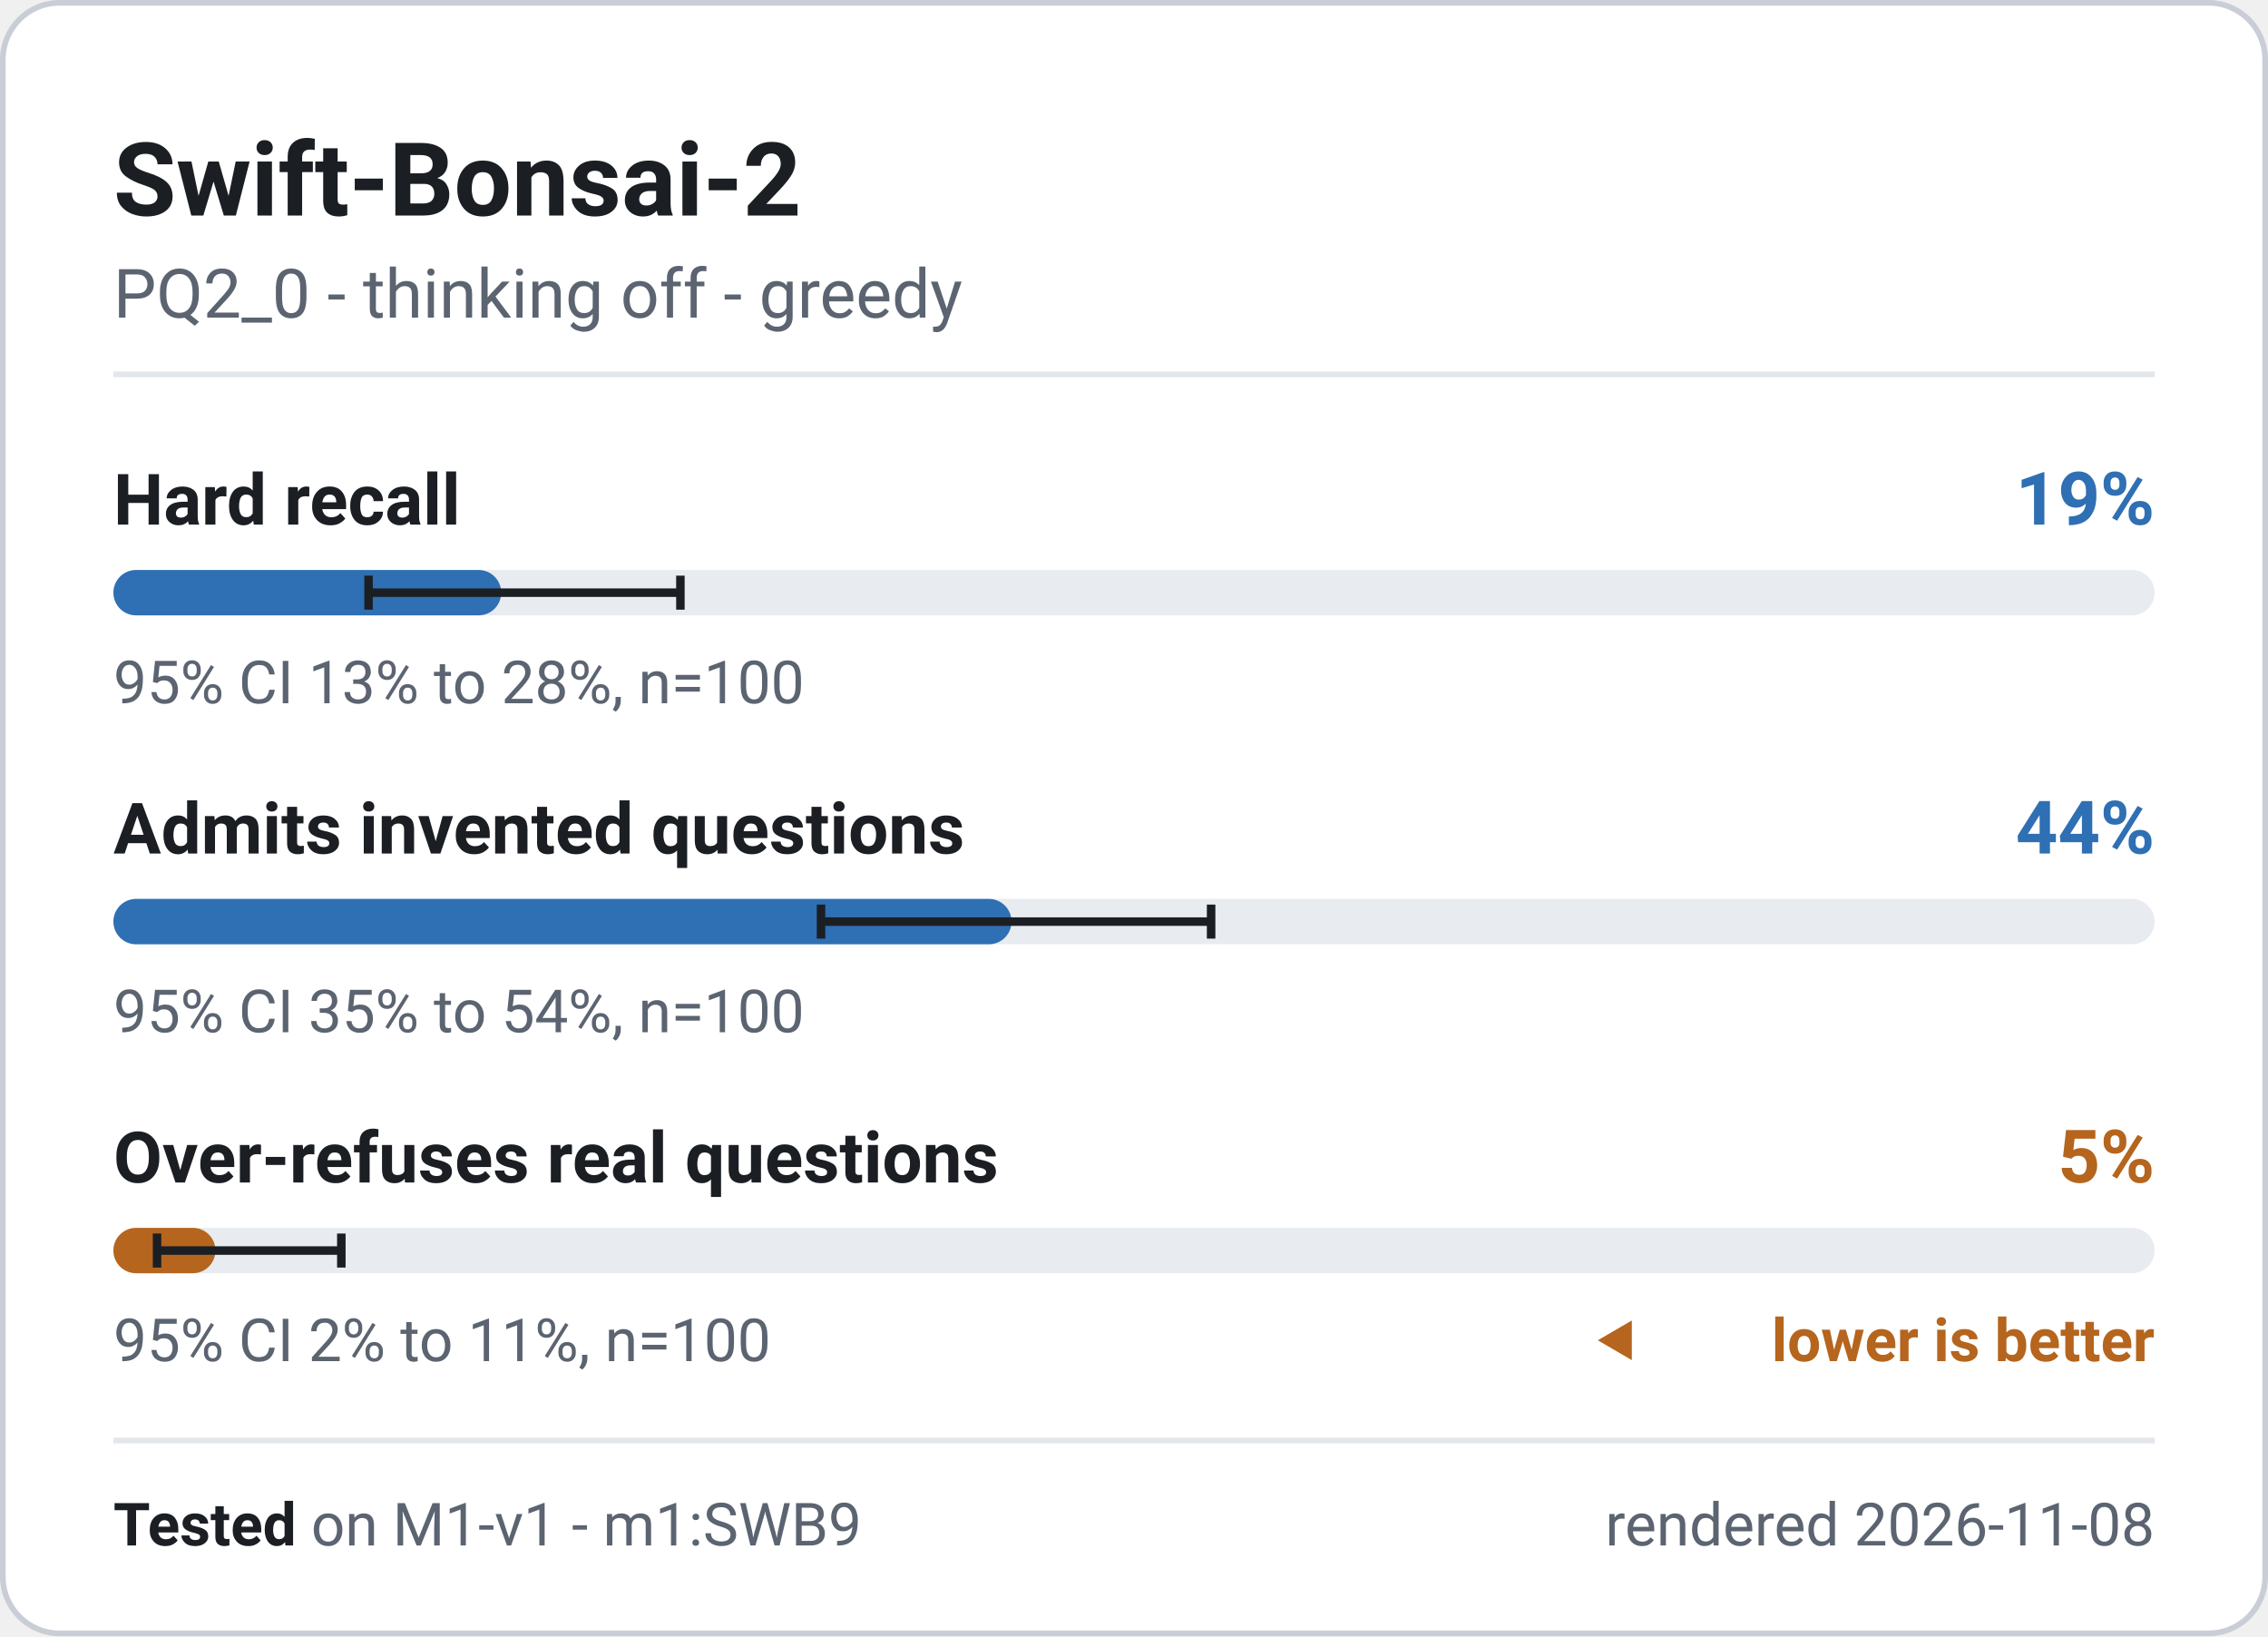
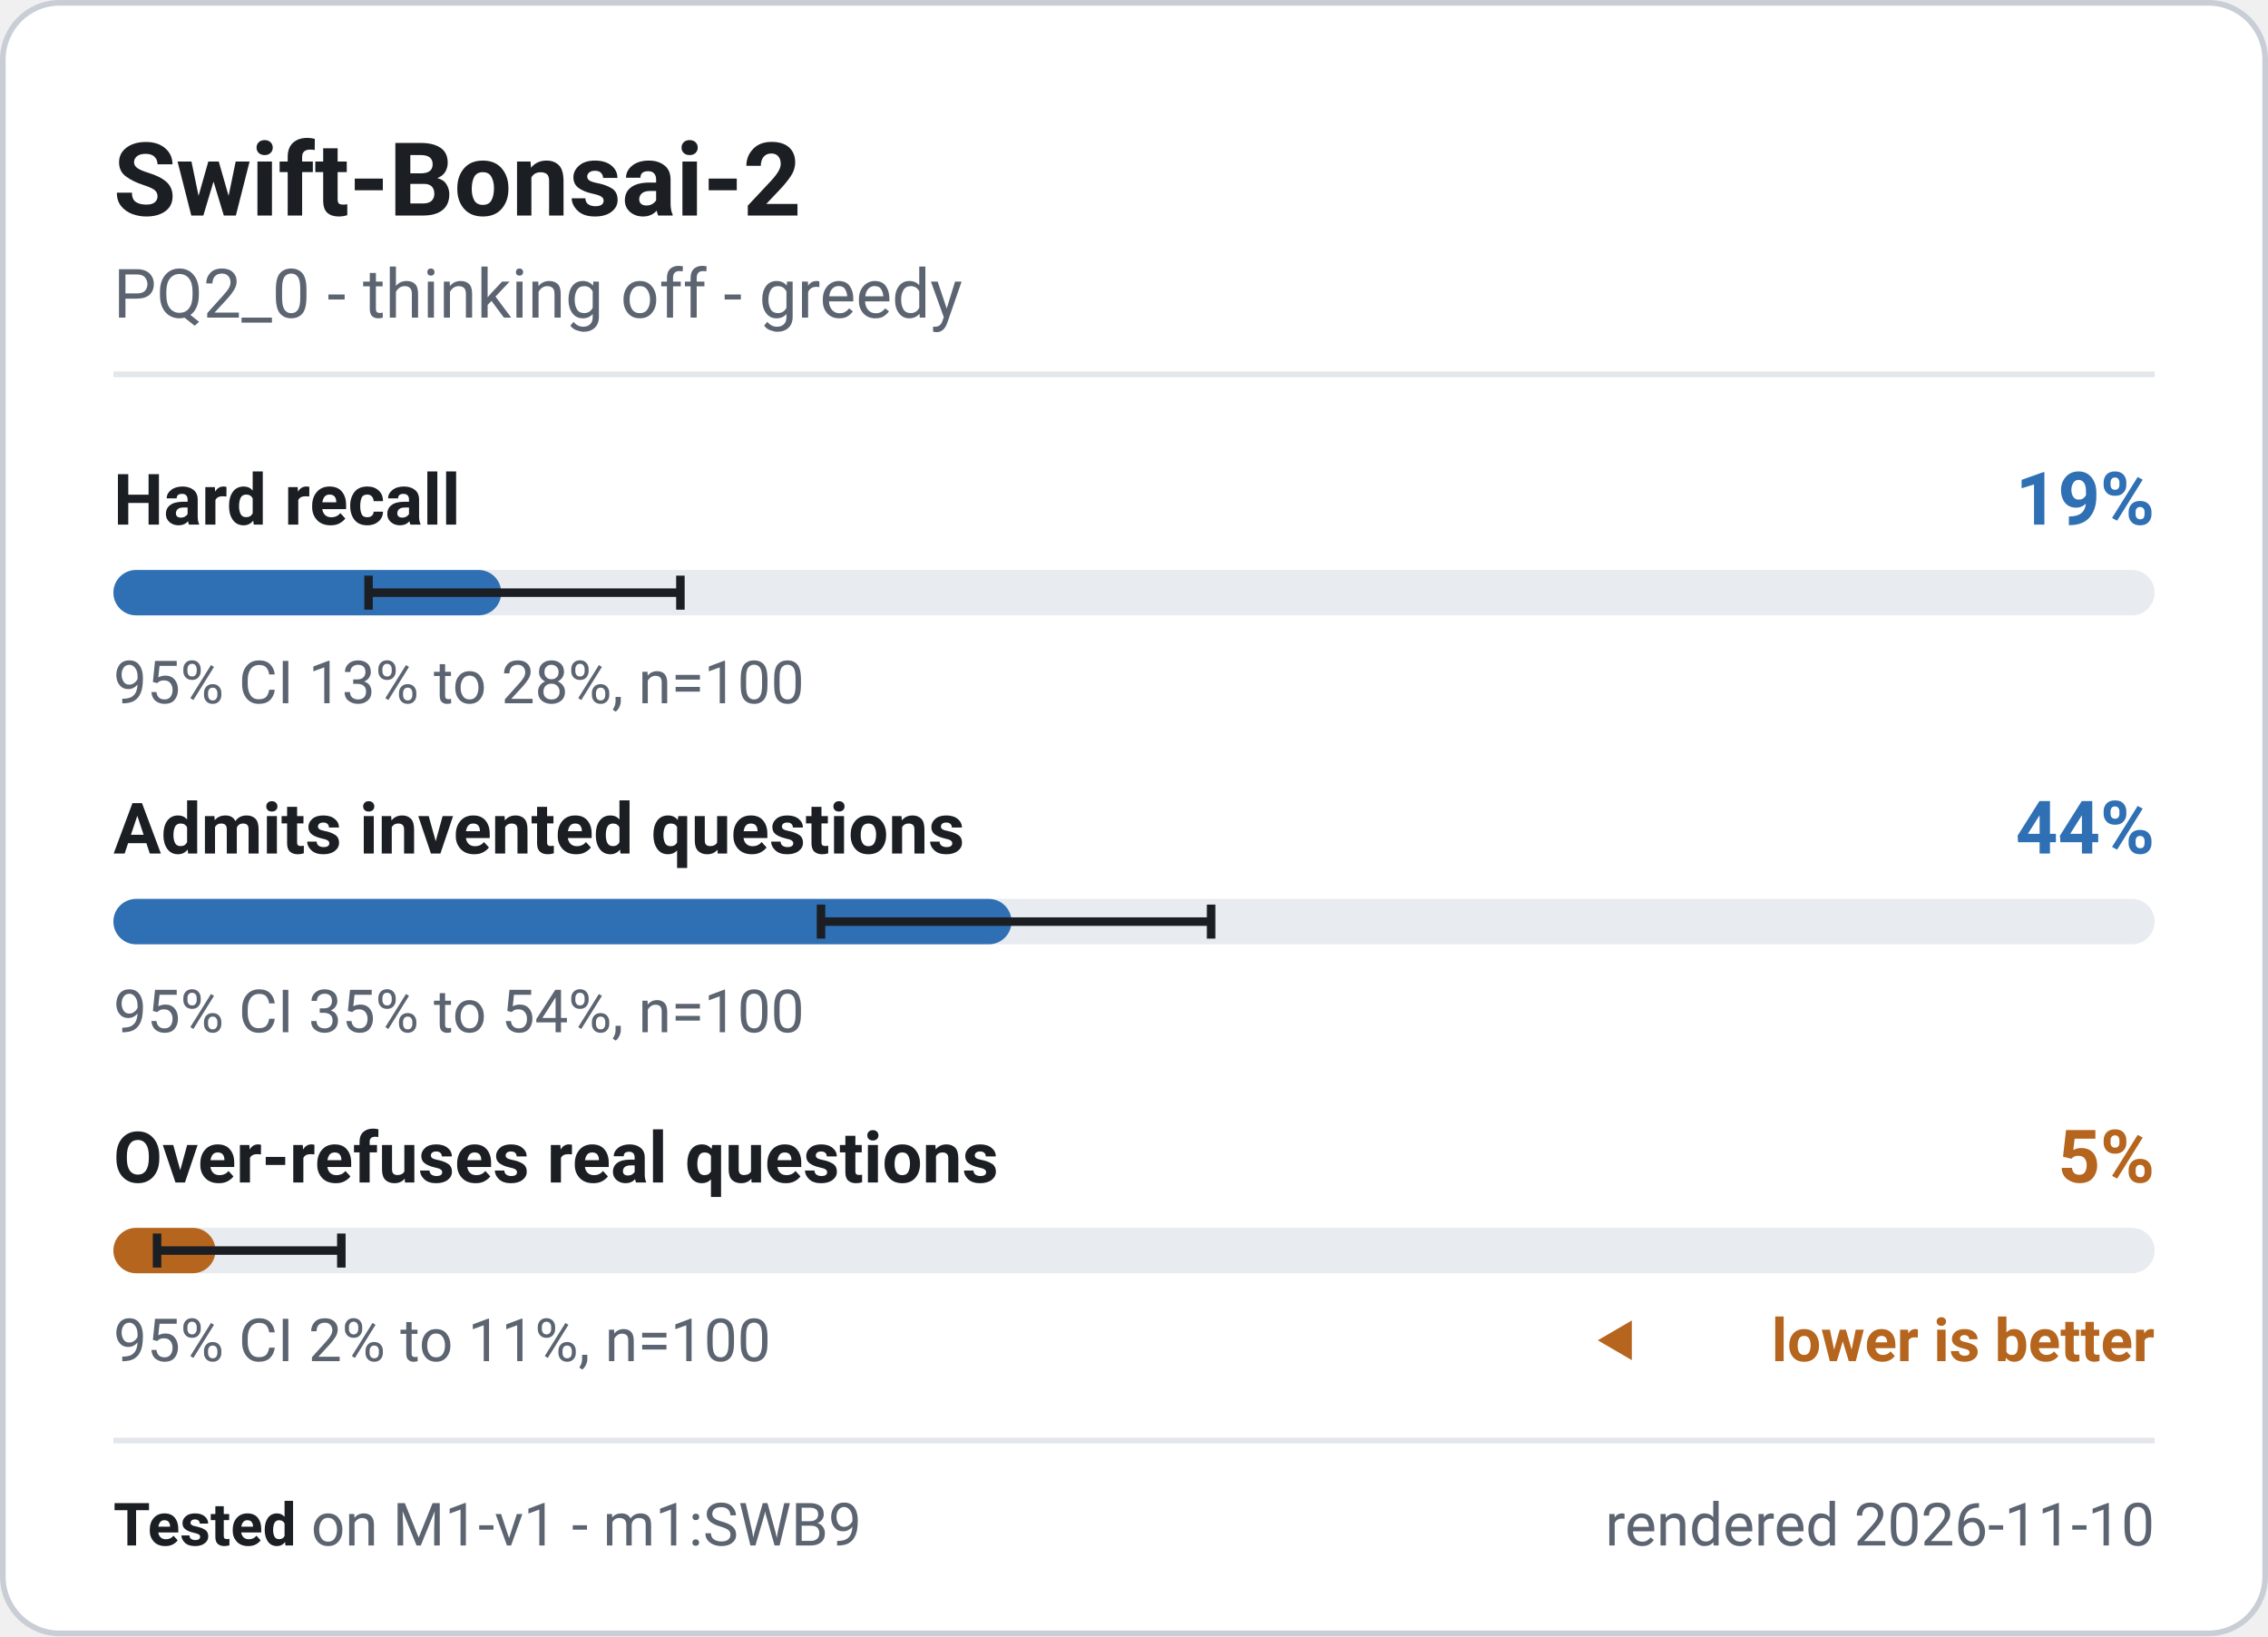
<svg xmlns="http://www.w3.org/2000/svg" width="400" height="288.5" viewBox="0 0 400 288.5" role="img" font-family="system-ui, -apple-system, 'Segoe UI', Roboto, 'Helvetica Neue', Arial, sans-serif" aria-label="Swift-Bonsai-2 - M1-v1 badge">
  <rect x="0.5" y="0.5" width="399" height="287.5" rx="10" fill="#ffffff" stroke="#c9ced6" stroke-width="1" />
  <text x="20" y="38" font-size="18" font-weight="700" fill="#1b1f24" text-anchor="start">Swift-Bonsai-2</text>
  <text x="20" y="56" font-size="12" font-weight="400" fill="#5b6470" text-anchor="start">PQ2_0 - thinking off - greedy</text>
  <line x1="20" y1="66" x2="380" y2="66" stroke="#e3e6ea" stroke-width="1" />
  <g class="meter" data-metric="M1-v1|knowledge.hard_acc" data-v="0.19" data-lo="0.1251" data-hi="0.2778" data-n="100">
    <text x="20" y="92.5" font-size="12.5" font-weight="600" fill="#1b1f24" text-anchor="start">Hard recall</text>
    <text x="380" y="92.5" font-size="13" font-weight="700" fill="#2f6fb3" text-anchor="end">19%</text>
    <rect x="20" y="100.5" width="360" height="8" rx="4" fill="#e8ebef" />
    <rect x="20" y="100.5" width="68.4" height="8" rx="4" fill="#2f6fb3" />
    <path d="M65.0 101.5V107.5M65.0 104.5H120.0M120.0 101.5V107.5" stroke="#1b1f24" stroke-width="1.5" fill="none" />
    <text x="20" y="124" font-size="10.5" font-weight="400" fill="#5b6470" text-anchor="start">95% CI 13% to 28%, n=100</text>
  </g>
  <g class="meter" data-metric="M1-v1|honesty.invented_refusal_lenient" data-v="0.44" data-lo="0.3467" data-hi="0.5377" data-n="100">
    <text x="20" y="150.5" font-size="12.5" font-weight="600" fill="#1b1f24" text-anchor="start">Admits invented questions</text>
    <text x="380" y="150.5" font-size="13" font-weight="700" fill="#2f6fb3" text-anchor="end">44%</text>
    <rect x="20" y="158.5" width="360" height="8" rx="4" fill="#e8ebef" />
    <rect x="20" y="158.5" width="158.4" height="8" rx="4" fill="#2f6fb3" />
    <path d="M144.8 159.5V165.5M144.8 162.5H213.6M213.6 159.5V165.5" stroke="#1b1f24" stroke-width="1.5" fill="none" />
    <text x="20" y="182" font-size="10.5" font-weight="400" fill="#5b6470" text-anchor="start">95% CI 35% to 54%, n=100</text>
  </g>
-   <g class="meter" data-metric="M1-v1|honesty.overabstain_hard" data-v="0.05" data-lo="0.0215" data-hi="0.1118" data-n="100">
+   <g class="meter" data-metric="M1-v1|honesty.overabstain_hard_lenient" data-v="0.05" data-lo="0.0215" data-hi="0.1118" data-n="100">
    <text x="20" y="208.5" font-size="12.5" font-weight="600" fill="#1b1f24" text-anchor="start">Over-refuses real questions</text>
    <text x="380" y="208.5" font-size="13" font-weight="700" fill="#b5651d" text-anchor="end">5%</text>
    <rect x="20" y="216.5" width="360" height="8" rx="4" fill="#e8ebef" />
    <rect x="20" y="216.5" width="18.0" height="8" rx="4" fill="#b5651d" />
    <path d="M27.7 217.5V223.5M27.7 220.5H60.2M60.2 217.5V223.5" stroke="#1b1f24" stroke-width="1.5" fill="none" />
    <text x="20" y="240" font-size="10.5" font-weight="400" fill="#5b6470" text-anchor="start">95% CI 2% to 11%, n=100</text>
    <path d="M281.8 236.325l6 -3.5v7z" fill="#b5651d" />
    <text x="380" y="240" font-size="10.5" font-weight="600" fill="#b5651d" text-anchor="end">lower is better</text>
  </g>
  <line x1="20" y1="254" x2="380" y2="254" stroke="#e3e6ea" stroke-width="1" />
  <text x="20" y="272.5" font-size="10.5" fill="#5b6470">
    <tspan font-weight="700" fill="#1b1f24">Tested</tspan> on M1-v1 - m1:SWB9</text>
-   <text x="380" y="272.5" font-size="10.5" font-weight="400" fill="#5b6470" text-anchor="end">rendered 2026-11-08</text>
+   <text x="380" y="272.5" font-size="10.5" font-weight="400" fill="#5b6470" text-anchor="end">rendered 2026-11-10</text>
</svg>
